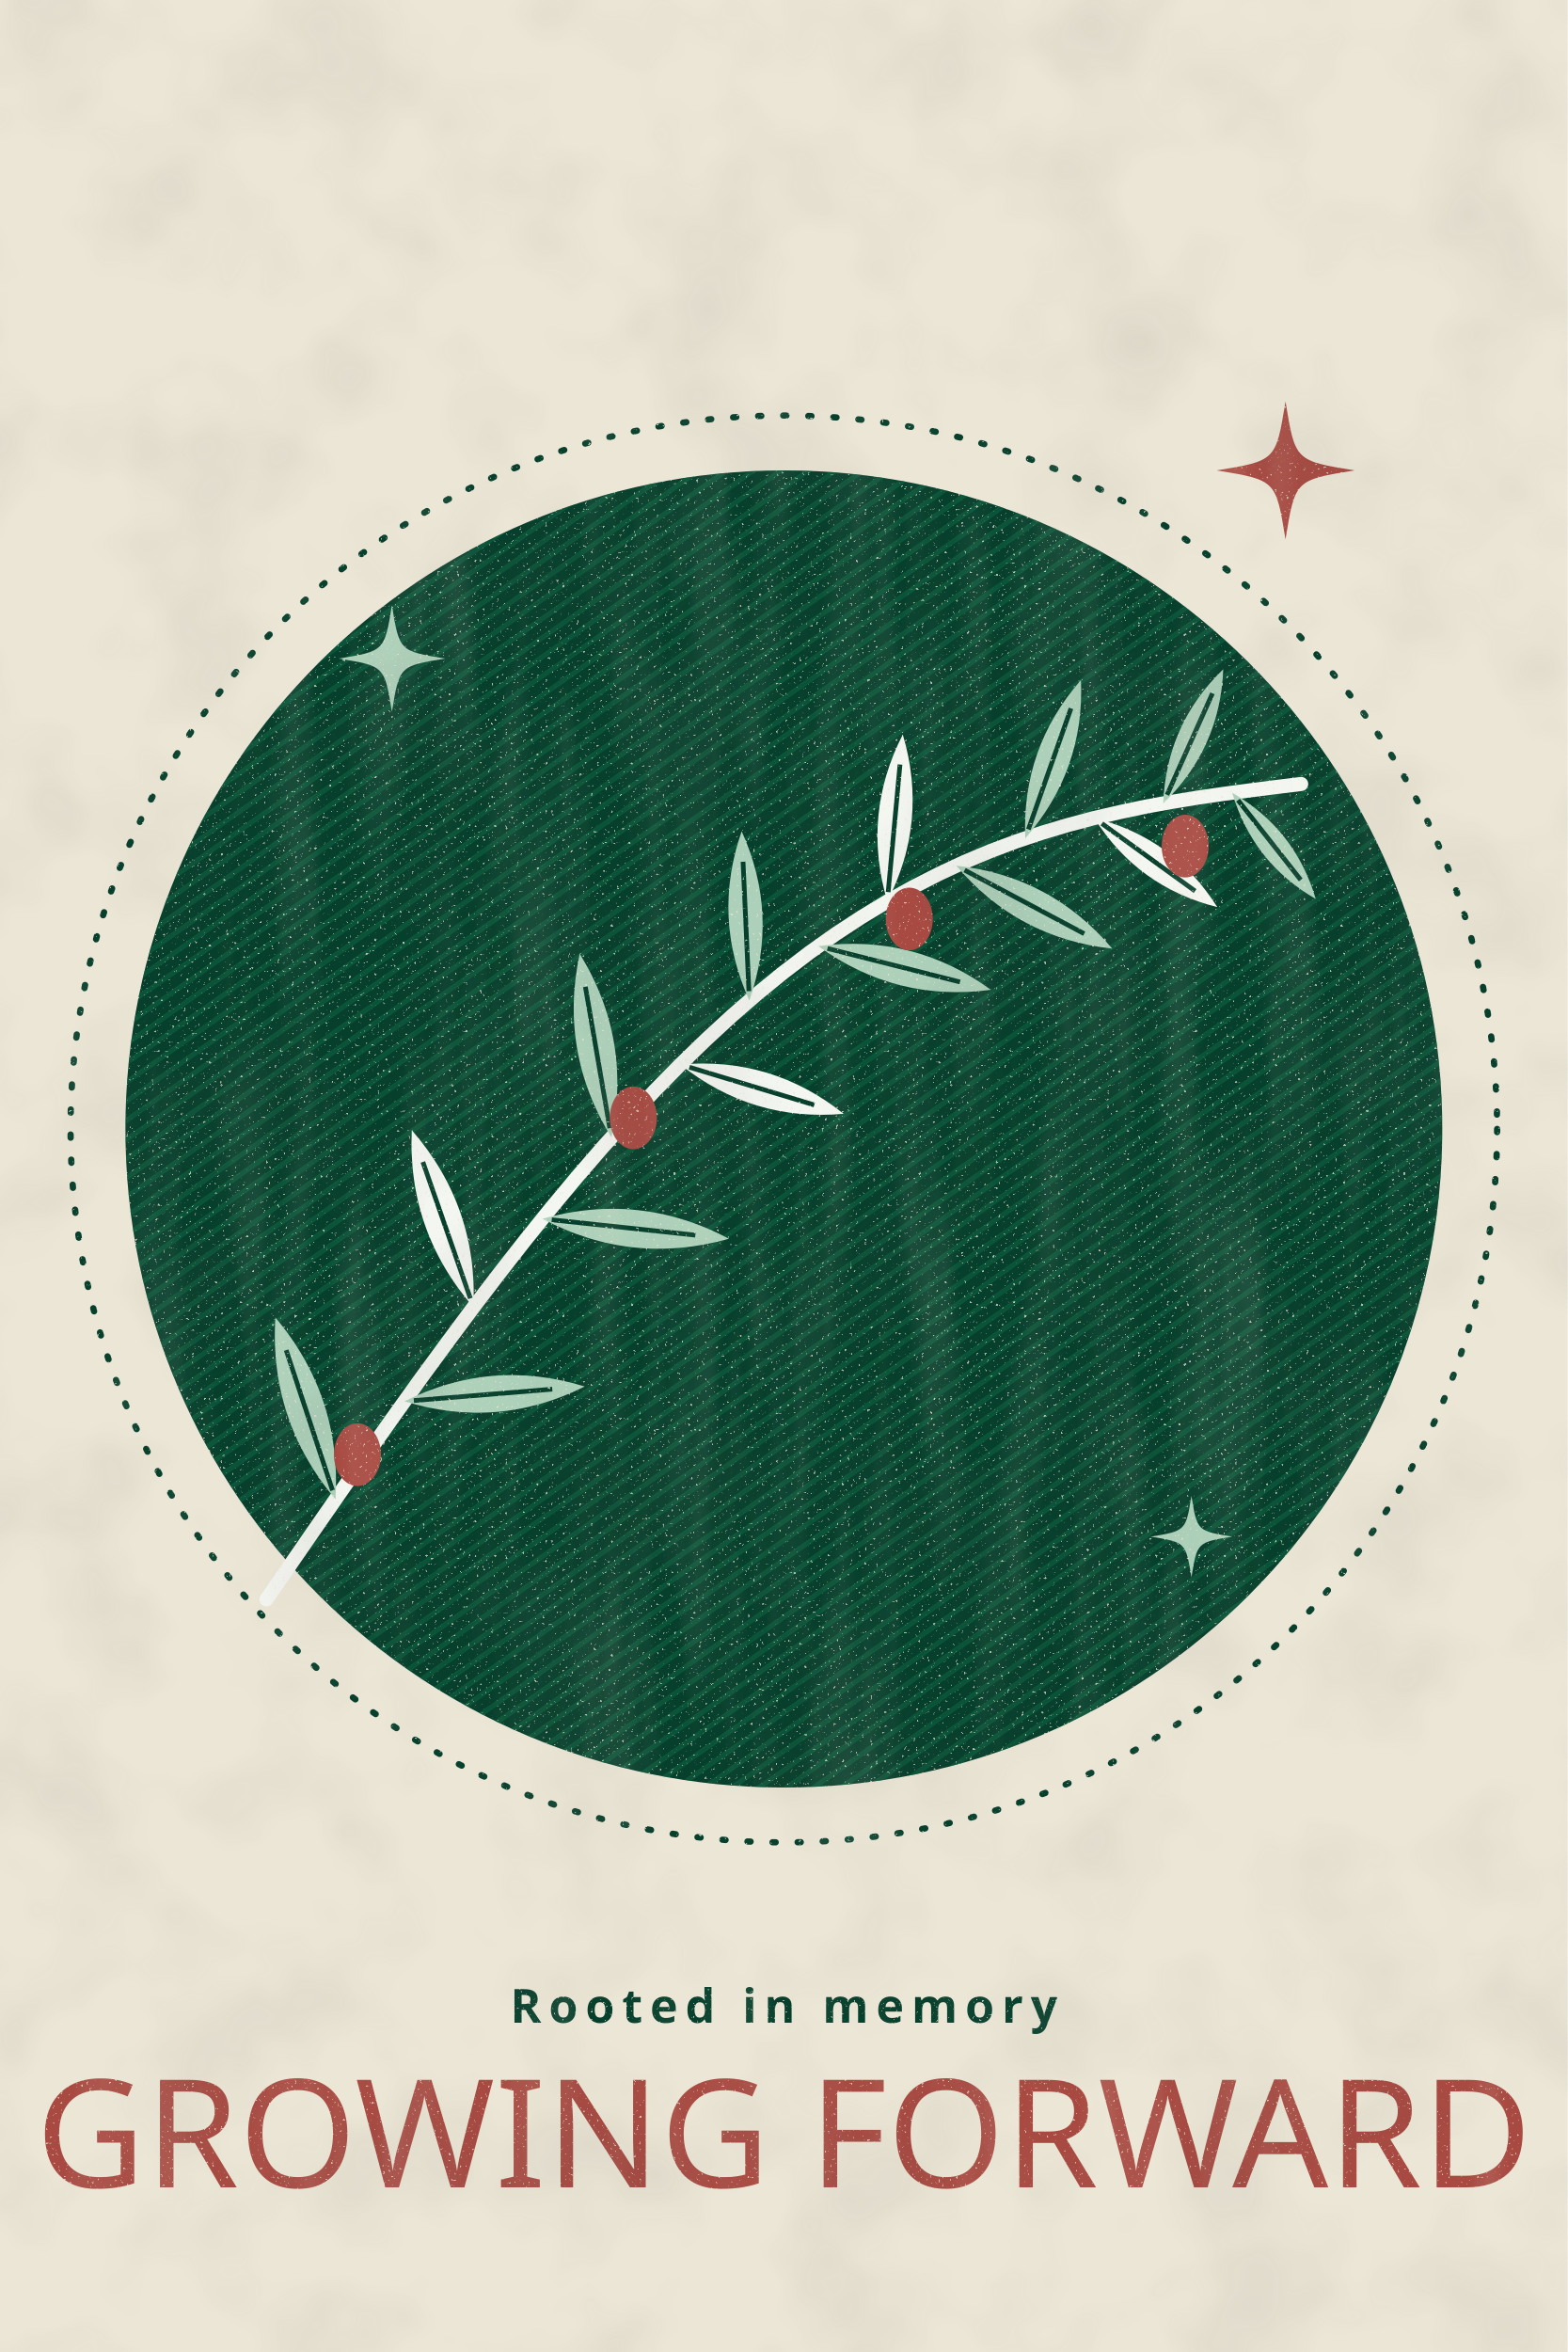
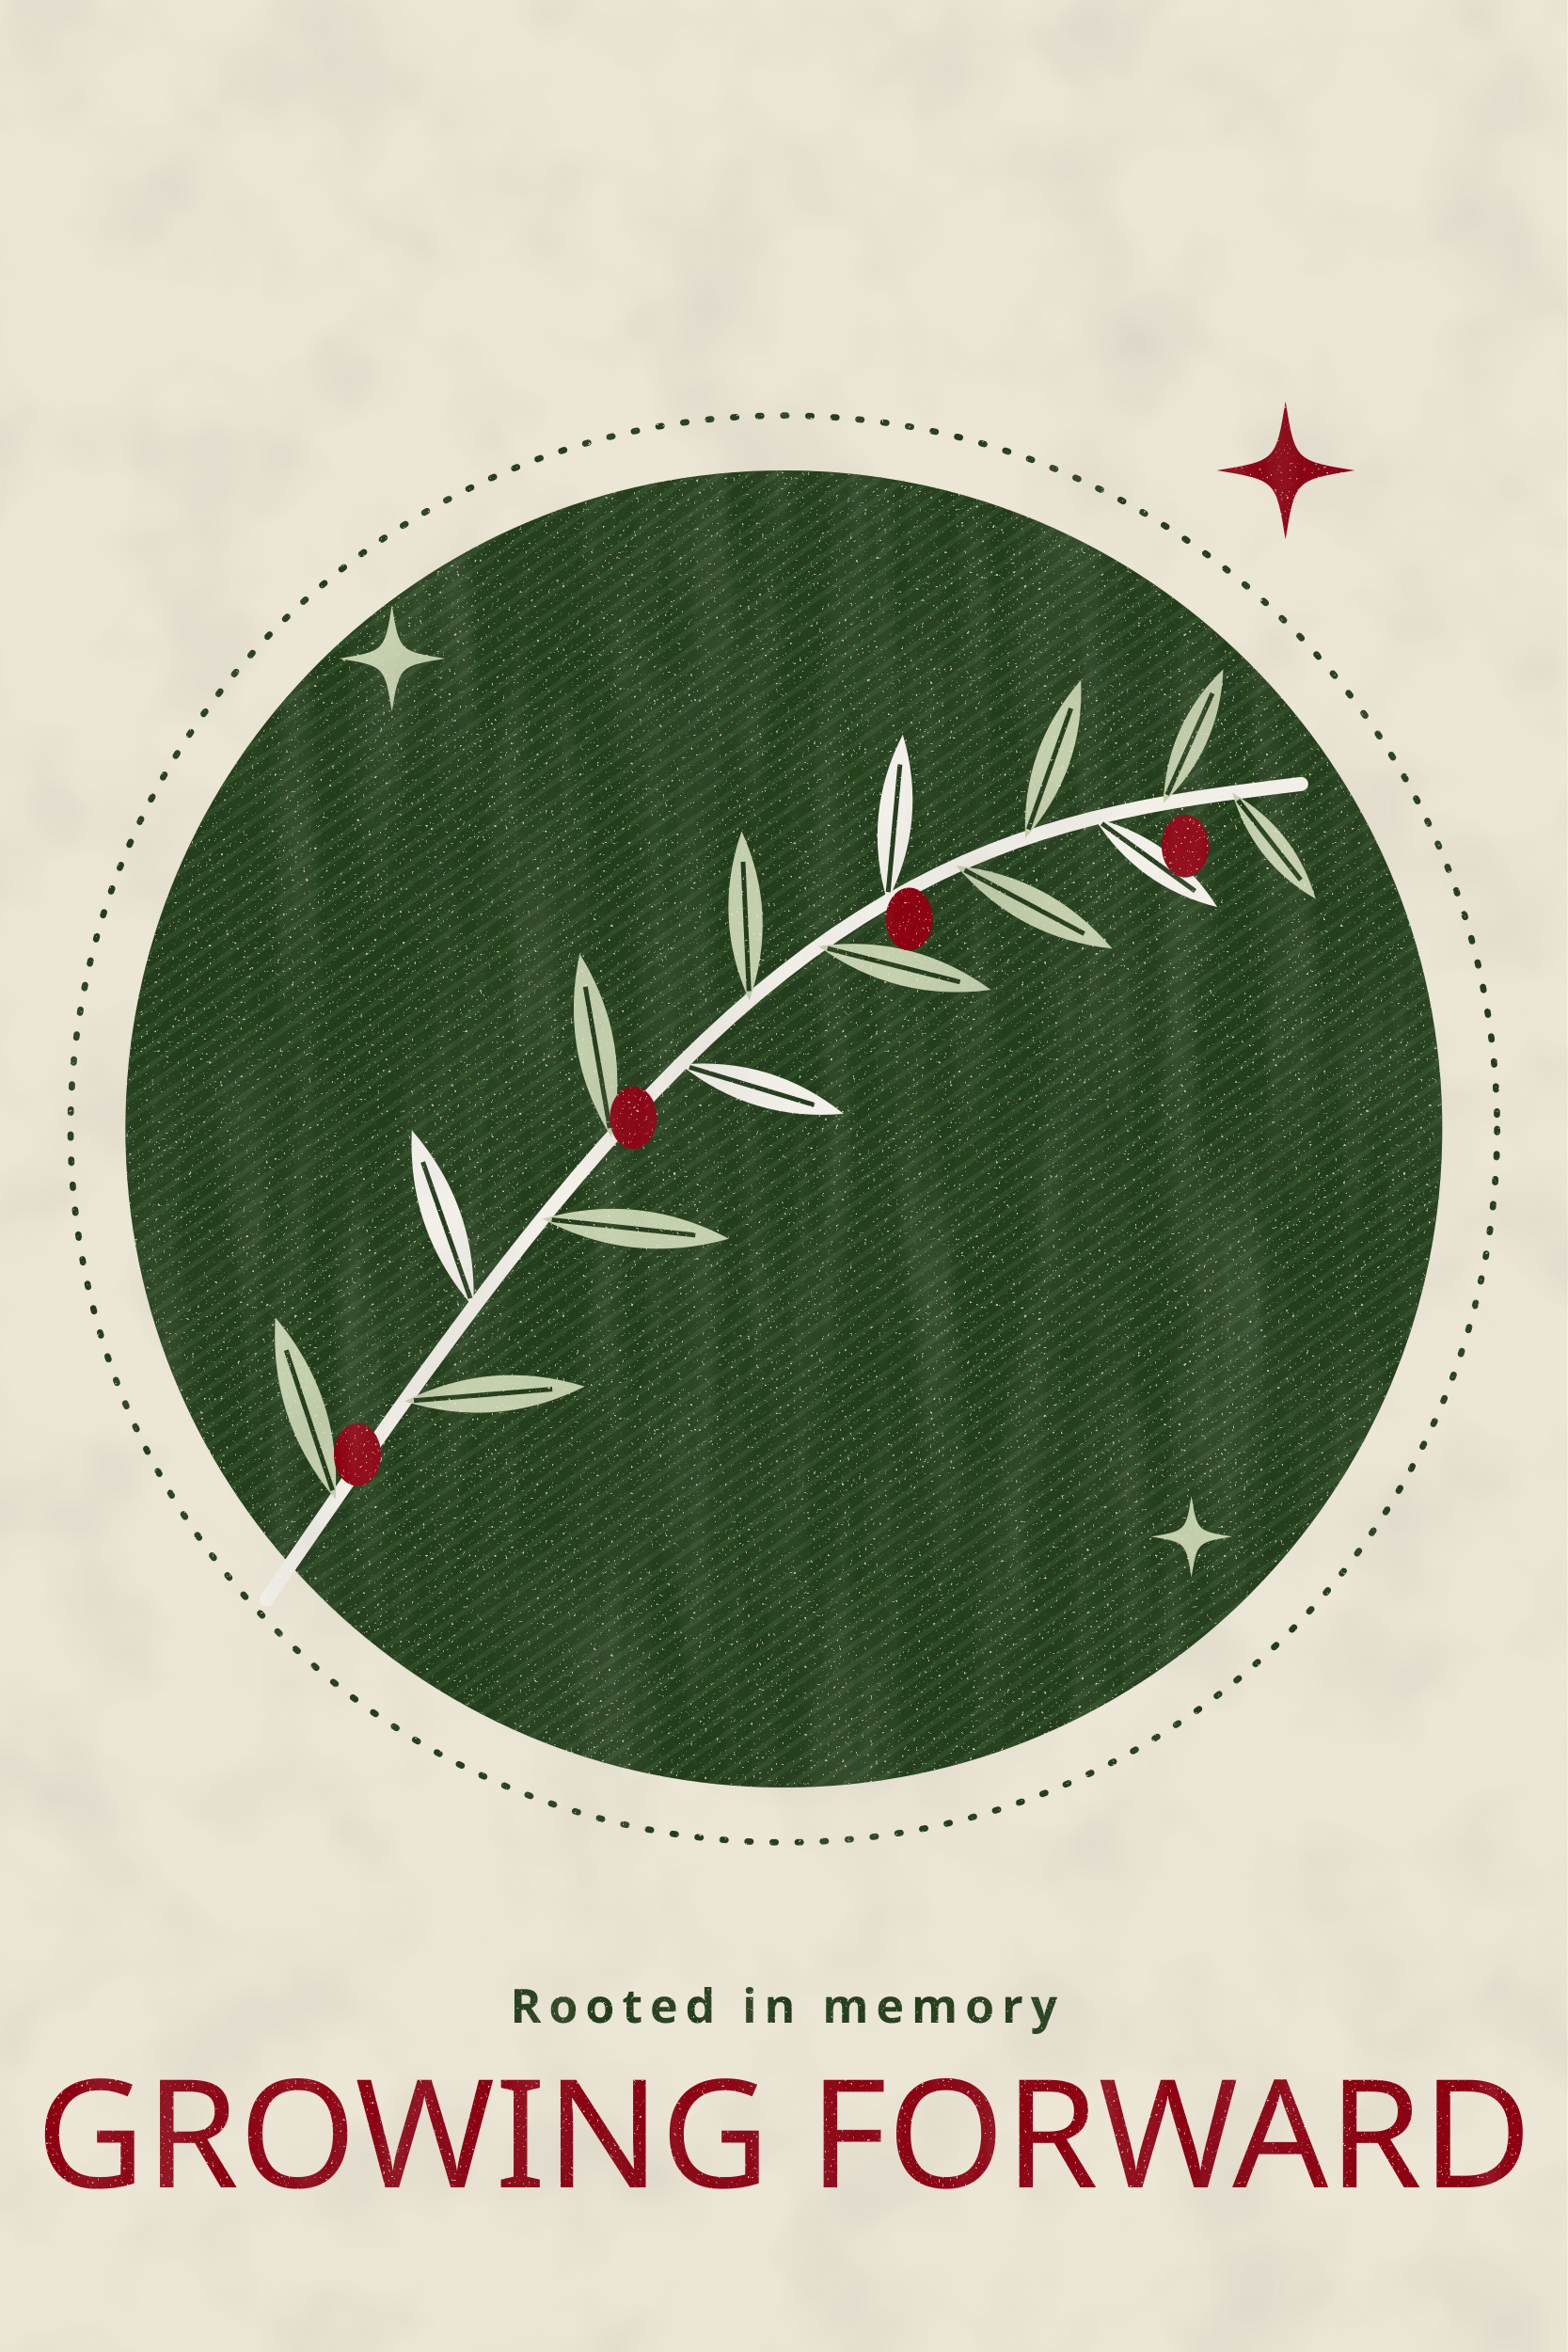
<svg xmlns="http://www.w3.org/2000/svg" viewBox="0 0 1000 1500" width="1000" height="1500">
  <style>
    @font-face{font-family:"Archivo";font-weight:100 900;src:url(fonts/Archivo.woff2) format("woff2")}
    @font-face{font-family:"Archivo Black";src:url(fonts/ArchivoBlack.woff2) format("woff2")}
    .wood{font-family:"Archivo Black","Archivo",sans-serif;text-transform:uppercase}
    .label{font-family:"Archivo",sans-serif;font-weight:800;text-transform:uppercase;letter-spacing:.16em}
  </style>
  <defs>
    <filter id="ink" x="-5%" y="-5%" width="110%" height="110%" color-interpolation-filters="sRGB">
      <feTurbulence type="fractalNoise" baseFrequency=".55" numOctaves="2" seed="7" result="n1" />
      <feColorMatrix in="n1" values="0 0 0 0 0  0 0 0 0 0  0 0 0 0 0  -9 0 0 0 7.1" result="g1" />
      <feComponentTransfer in="g1" result="grain">
        <feFuncA type="linear" slope=".75" intercept=".25" />
      </feComponentTransfer>
      <feTurbulence type="fractalNoise" baseFrequency=".035 .004" numOctaves="3" seed="15" result="n2" />
      <feColorMatrix in="n2" values="0 0 0 0 0  0 0 0 0 0  0 0 0 0 0  -1.2 0 0 0 1.5" result="w1" />
      <feComponentTransfer in="w1" result="wear">
        <feFuncA type="linear" slope=".2" intercept=".8" />
      </feComponentTransfer>
      <feComposite in="grain" in2="wear" operator="arithmetic" k1="1" result="mask" />
      <feComposite in="SourceGraphic" in2="mask" operator="in" />
    </filter>
    <filter id="tooth" x="0" y="0" width="100%" height="100%">
      <feTurbulence type="fractalNoise" baseFrequency=".012" numOctaves="3" seed="28" />
      <feColorMatrix values="0 0 0 0 .1  0 0 0 0 .1  0 0 0 0 .09  0 0 0 -1.4 .8" />
    </filter>
    <pattern id="dots-l-ink" width="9" height="9" patternUnits="userSpaceOnUse" patternTransform="rotate(45)">
      <circle cx="4.5" cy="4.5" r="2.2" fill="#1b1c1a" />
    </pattern>
    <pattern id="dots-m-ink" width="9" height="9" patternUnits="userSpaceOnUse" patternTransform="rotate(45)">
      <circle cx="4.5" cy="4.5" r="3.3" fill="#1b1c1a" />
    </pattern>
    <pattern id="lines-ink" width="10" height="10" patternUnits="userSpaceOnUse" patternTransform="rotate(-35)">
      <rect width="10" height="3.2" fill="#1b1c1a" />
    </pattern>
    <pattern id="dots-l-paper" width="9" height="9" patternUnits="userSpaceOnUse" patternTransform="rotate(45)">
-       <circle cx="4.5" cy="4.5" r="2.2" fill="#f4f6f1" />
+       <circle cx="4.5" cy="4.5" r="2.2" fill="#f3f0ea" />
    </pattern>
    <pattern id="dots-m-paper" width="9" height="9" patternUnits="userSpaceOnUse" patternTransform="rotate(45)">
-       <circle cx="4.5" cy="4.5" r="3.3" fill="#f4f6f1" />
+       <circle cx="4.5" cy="4.5" r="3.3" fill="#f3f0ea" />
    </pattern>
    <pattern id="lines-paper" width="10" height="10" patternUnits="userSpaceOnUse" patternTransform="rotate(-35)">
-       <rect width="10" height="3.2" fill="#f4f6f1" />
+       <rect width="10" height="3.2" fill="#f3f0ea" />
    </pattern>
    <pattern id="dots-l-cream" width="9" height="9" patternUnits="userSpaceOnUse" patternTransform="rotate(45)">
-       <circle cx="4.5" cy="4.5" r="2.2" fill="#dfe8df" />
+       <circle cx="4.5" cy="4.5" r="2.2" fill="#e4ddcc" />
    </pattern>
    <pattern id="dots-m-cream" width="9" height="9" patternUnits="userSpaceOnUse" patternTransform="rotate(45)">
-       <circle cx="4.5" cy="4.5" r="3.3" fill="#dfe8df" />
+       <circle cx="4.5" cy="4.5" r="3.3" fill="#e4ddcc" />
    </pattern>
    <pattern id="lines-cream" width="10" height="10" patternUnits="userSpaceOnUse" patternTransform="rotate(-35)">
-       <rect width="10" height="3.2" fill="#dfe8df" />
+       <rect width="10" height="3.2" fill="#e4ddcc" />
    </pattern>
    <pattern id="dots-l-warm" width="9" height="9" patternUnits="userSpaceOnUse" patternTransform="rotate(45)">
      <circle cx="4.5" cy="4.5" r="2.2" fill="#ece6d6" />
    </pattern>
    <pattern id="dots-m-warm" width="9" height="9" patternUnits="userSpaceOnUse" patternTransform="rotate(45)">
      <circle cx="4.5" cy="4.5" r="3.3" fill="#ece6d6" />
    </pattern>
    <pattern id="lines-warm" width="10" height="10" patternUnits="userSpaceOnUse" patternTransform="rotate(-35)">
      <rect width="10" height="3.2" fill="#ece6d6" />
    </pattern>
    <pattern id="dots-l-green" width="9" height="9" patternUnits="userSpaceOnUse" patternTransform="rotate(45)">
-       <circle cx="4.5" cy="4.5" r="2.2" fill="#0d6844" />
+       <circle cx="4.5" cy="4.5" r="2.2" fill="#36592c" />
    </pattern>
    <pattern id="dots-m-green" width="9" height="9" patternUnits="userSpaceOnUse" patternTransform="rotate(45)">
-       <circle cx="4.5" cy="4.5" r="3.3" fill="#0d6844" />
+       <circle cx="4.5" cy="4.5" r="3.3" fill="#36592c" />
    </pattern>
    <pattern id="lines-green" width="10" height="10" patternUnits="userSpaceOnUse" patternTransform="rotate(-35)">
-       <rect width="10" height="3.2" fill="#0d6844" />
+       <rect width="10" height="3.2" fill="#36592c" />
    </pattern>
    <pattern id="dots-l-emerald" width="9" height="9" patternUnits="userSpaceOnUse" patternTransform="rotate(45)">
-       <circle cx="4.5" cy="4.5" r="2.2" fill="#16845a" />
+       <circle cx="4.5" cy="4.5" r="2.2" fill="#4f7a3d" />
    </pattern>
    <pattern id="dots-m-emerald" width="9" height="9" patternUnits="userSpaceOnUse" patternTransform="rotate(45)">
-       <circle cx="4.5" cy="4.5" r="3.3" fill="#16845a" />
+       <circle cx="4.5" cy="4.5" r="3.3" fill="#4f7a3d" />
    </pattern>
    <pattern id="lines-emerald" width="10" height="10" patternUnits="userSpaceOnUse" patternTransform="rotate(-35)">
-       <rect width="10" height="3.2" fill="#16845a" />
+       <rect width="10" height="3.2" fill="#4f7a3d" />
    </pattern>
    <pattern id="dots-l-forest" width="9" height="9" patternUnits="userSpaceOnUse" patternTransform="rotate(45)">
-       <circle cx="4.5" cy="4.5" r="2.2" fill="#063f2c" />
+       <circle cx="4.5" cy="4.5" r="2.2" fill="#233d1c" />
    </pattern>
    <pattern id="dots-m-forest" width="9" height="9" patternUnits="userSpaceOnUse" patternTransform="rotate(45)">
-       <circle cx="4.5" cy="4.5" r="3.3" fill="#063f2c" />
+       <circle cx="4.5" cy="4.5" r="3.3" fill="#233d1c" />
    </pattern>
    <pattern id="lines-forest" width="10" height="10" patternUnits="userSpaceOnUse" patternTransform="rotate(-35)">
-       <rect width="10" height="3.2" fill="#063f2c" />
+       <rect width="10" height="3.2" fill="#233d1c" />
    </pattern>
    <pattern id="dots-l-acid" width="9" height="9" patternUnits="userSpaceOnUse" patternTransform="rotate(45)">
-       <circle cx="4.5" cy="4.5" r="2.2" fill="#acd0b9" />
+       <circle cx="4.5" cy="4.5" r="2.2" fill="#c3cfac" />
    </pattern>
    <pattern id="dots-m-acid" width="9" height="9" patternUnits="userSpaceOnUse" patternTransform="rotate(45)">
-       <circle cx="4.5" cy="4.5" r="3.3" fill="#acd0b9" />
+       <circle cx="4.5" cy="4.5" r="3.3" fill="#c3cfac" />
    </pattern>
    <pattern id="lines-acid" width="10" height="10" patternUnits="userSpaceOnUse" patternTransform="rotate(-35)">
-       <rect width="10" height="3.2" fill="#acd0b9" />
+       <rect width="10" height="3.2" fill="#c3cfac" />
    </pattern>
    <pattern id="dots-l-red" width="9" height="9" patternUnits="userSpaceOnUse" patternTransform="rotate(45)">
-       <circle cx="4.5" cy="4.5" r="2.2" fill="#a84a42" />
+       <circle cx="4.5" cy="4.5" r="2.2" fill="#8c0011" />
    </pattern>
    <pattern id="dots-m-red" width="9" height="9" patternUnits="userSpaceOnUse" patternTransform="rotate(45)">
-       <circle cx="4.5" cy="4.5" r="3.3" fill="#a84a42" />
+       <circle cx="4.5" cy="4.5" r="3.3" fill="#8c0011" />
    </pattern>
    <pattern id="lines-red" width="10" height="10" patternUnits="userSpaceOnUse" patternTransform="rotate(-35)">
-       <rect width="10" height="3.2" fill="#a84a42" />
+       <rect width="10" height="3.2" fill="#8c0011" />
    </pattern>
    <pattern id="dots-l-shade" width="9" height="9" patternUnits="userSpaceOnUse" patternTransform="rotate(45)">
-       <circle cx="4.5" cy="4.5" r="2.2" fill="#933f38" />
+       <circle cx="4.5" cy="4.5" r="2.2" fill="#6e000d" />
    </pattern>
    <pattern id="dots-m-shade" width="9" height="9" patternUnits="userSpaceOnUse" patternTransform="rotate(45)">
-       <circle cx="4.5" cy="4.5" r="3.3" fill="#933f38" />
+       <circle cx="4.5" cy="4.5" r="3.3" fill="#6e000d" />
    </pattern>
    <pattern id="lines-shade" width="10" height="10" patternUnits="userSpaceOnUse" patternTransform="rotate(-35)">
-       <rect width="10" height="3.2" fill="#933f38" />
+       <rect width="10" height="3.2" fill="#6e000d" />
    </pattern>
  </defs>
  <rect width="1000" height="1500" fill="#ece6d6" />
  <g filter="url(#ink)">
-     <circle cx="500" cy="720" r="420" fill="#063f2c" />
+     <circle cx="500" cy="720" r="420" fill="#233d1c" />
    <circle cx="500" cy="720" r="420" fill="url(#lines-green)" opacity=".5" />
-     <circle cx="500" cy="720" r="455" fill="none" stroke="#063f2c" stroke-width="4" stroke-dasharray="2 14" stroke-linecap="round" />
-     <path d="M170 1020 186.5 996 203 972.1 219.5 948.3 236 924.7 252.5 901.4 269 878.4 285.5 855.9 302 833.7 318.5 812.1 335 791 351.5 770.5 368 750.7 384.5 731.6 401 713.3 417.5 695.7 434 678.9 450.5 662.9 467 647.7 483.5 633.4 500 620 516.5 607.4 533 595.7 549.5 584.9 566 574.9 582.5 565.7 599 557.3 615.5 549.6 632 542.7 648.5 536.5 665 531 681.5 526.1 698 521.7 714.5 517.9 731 514.4 747.5 511.4 764 508.7 780.5 506.3 797 504.1 813.5 502 830 500 " fill="none" stroke="#f4f6f1" stroke-width="9" stroke-linecap="round" />
+     <circle cx="500" cy="720" r="455" fill="none" stroke="#233d1c" stroke-width="4" stroke-dasharray="2 14" stroke-linecap="round" />
+     <path d="M170 1020 186.5 996 203 972.1 219.5 948.3 236 924.7 252.5 901.4 269 878.4 285.5 855.9 302 833.7 318.5 812.1 335 791 351.5 770.5 368 750.7 384.5 731.6 401 713.3 417.5 695.7 434 678.9 450.5 662.9 467 647.7 483.5 633.4 500 620 516.5 607.4 533 595.7 549.5 584.9 566 574.9 582.5 565.7 599 557.3 615.5 549.6 632 542.7 648.5 536.5 665 531 681.5 526.1 698 521.7 714.5 517.9 731 514.4 747.5 511.4 764 508.7 780.5 506.3 797 504.1 813.5 502 830 500 " fill="none" stroke="#f3f0ea" stroke-width="9" stroke-linecap="round" />
    <g transform="translate(214 956.2) rotate(-108.3)">
-       <path d="M0 0Q61.1 -24.4 122.1 0Q61.1 24.4 0 0Z" fill="#acd0b9" />
-       <path d="M6 0H100.2" stroke="#063f2c" stroke-width="3" />
+       <path d="M0 0Q61.1 -24.4 122.1 0Q61.1 24.4 0 0Z" fill="#c3cfac" />
+       <path d="M6 0H100.2" stroke="#233d1c" stroke-width="3" />
    </g>
    <g transform="translate(258 893.7) rotate(-4.7)">
-       <path d="M0 0Q57.7 -23.1 115.4 0Q57.7 23.1 0 0Z" fill="#acd0b9" />
-       <path d="M6 0H94.6" stroke="#063f2c" stroke-width="3" />
+       <path d="M0 0Q57.7 -23.1 115.4 0Q57.7 23.1 0 0Z" fill="#c3cfac" />
+       <path d="M6 0H94.6" stroke="#233d1c" stroke-width="3" />
    </g>
-     <ellipse cx="228" cy="927.7" rx="15" ry="20" fill="#a84a42" />
+     <ellipse cx="228" cy="927.7" rx="15" ry="20" fill="#8c0011" />
    <g transform="translate(302 833.7) rotate(-109.2)">
-       <path d="M0 0Q59.8 -23.9 119.6 0Q59.8 23.9 0 0Z" fill="#f4f6f1" />
-       <path d="M6 0H98.1" stroke="#063f2c" stroke-width="3" />
+       <path d="M0 0Q59.8 -23.9 119.6 0Q59.8 23.9 0 0Z" fill="#f3f0ea" />
+       <path d="M6 0H98.1" stroke="#233d1c" stroke-width="3" />
    </g>
    <g transform="translate(346 777.3) rotate(6.1)">
-       <path d="M0 0Q59.8 -23.9 119.7 0Q59.8 23.9 0 0Z" fill="#acd0b9" />
-       <path d="M6 0H98.1" stroke="#063f2c" stroke-width="3" />
+       <path d="M0 0Q59.8 -23.9 119.7 0Q59.8 23.9 0 0Z" fill="#c3cfac" />
+       <path d="M6 0H98.1" stroke="#233d1c" stroke-width="3" />
    </g>
    <g transform="translate(390 725.4) rotate(-99.8)">
-       <path d="M0 0Q59.5 -23.8 118.9 0Q59.5 23.8 0 0Z" fill="#acd0b9" />
-       <path d="M6 0H97.5" stroke="#063f2c" stroke-width="3" />
+       <path d="M0 0Q59.5 -23.8 118.9 0Q59.5 23.8 0 0Z" fill="#c3cfac" />
+       <path d="M6 0H97.5" stroke="#233d1c" stroke-width="3" />
    </g>
    <g transform="translate(434 678.9) rotate(16.8)">
-       <path d="M0 0Q54.4 -21.8 108.8 0Q54.4 21.8 0 0Z" fill="#f4f6f1" />
-       <path d="M6 0H89.2" stroke="#063f2c" stroke-width="3" />
+       <path d="M0 0Q54.4 -21.8 108.8 0Q54.4 21.8 0 0Z" fill="#f3f0ea" />
+       <path d="M6 0H89.2" stroke="#233d1c" stroke-width="3" />
    </g>
-     <ellipse cx="404" cy="712.9" rx="15" ry="20" fill="#a84a42" />
+     <ellipse cx="404" cy="712.9" rx="15" ry="20" fill="#8c0011" />
    <g transform="translate(478 638.1) rotate(-92.6)">
-       <path d="M0 0Q54 -21.6 108.1 0Q54 21.6 0 0Z" fill="#acd0b9" />
-       <path d="M6 0H88.6" stroke="#063f2c" stroke-width="3" />
+       <path d="M0 0Q54 -21.6 108.1 0Q54 21.6 0 0Z" fill="#c3cfac" />
+       <path d="M6 0H88.6" stroke="#233d1c" stroke-width="3" />
    </g>
    <g transform="translate(522 603.4) rotate(14.2)">
-       <path d="M0 0Q56.8 -22.7 113.6 0Q56.8 22.7 0 0Z" fill="#acd0b9" />
-       <path d="M6 0H93.2" stroke="#063f2c" stroke-width="3" />
+       <path d="M0 0Q56.8 -22.7 113.6 0Q56.8 22.7 0 0Z" fill="#c3cfac" />
+       <path d="M6 0H93.2" stroke="#233d1c" stroke-width="3" />
    </g>
    <g transform="translate(566 574.9) rotate(-84.7)">
-       <path d="M0 0Q53.5 -21.4 106.9 0Q53.5 21.4 0 0Z" fill="#f4f6f1" />
-       <path d="M6 0H87.7" stroke="#063f2c" stroke-width="3" />
+       <path d="M0 0Q53.5 -21.4 106.9 0Q53.5 21.4 0 0Z" fill="#f3f0ea" />
+       <path d="M6 0H87.7" stroke="#233d1c" stroke-width="3" />
    </g>
    <g transform="translate(610 552.1) rotate(28)">
-       <path d="M0 0Q56.3 -22.5 112.7 0Q56.3 22.5 0 0Z" fill="#acd0b9" />
-       <path d="M6 0H92.4" stroke="#063f2c" stroke-width="3" />
+       <path d="M0 0Q56.3 -22.5 112.7 0Q56.3 22.5 0 0Z" fill="#c3cfac" />
+       <path d="M6 0H92.4" stroke="#233d1c" stroke-width="3" />
    </g>
-     <ellipse cx="580" cy="586.1" rx="15" ry="20" fill="#a84a42" />
+     <ellipse cx="580" cy="586.1" rx="15" ry="20" fill="#8c0011" />
    <g transform="translate(654 534.6) rotate(-70.6)">
-       <path d="M0 0Q53.5 -21.4 107 0Q53.5 21.4 0 0Z" fill="#acd0b9" />
-       <path d="M6 0H87.8" stroke="#063f2c" stroke-width="3" />
+       <path d="M0 0Q53.5 -21.4 107 0Q53.5 21.4 0 0Z" fill="#c3cfac" />
+       <path d="M6 0H87.8" stroke="#233d1c" stroke-width="3" />
    </g>
    <g transform="translate(698 521.7) rotate(35.9)">
-       <path d="M0 0Q48.4 -19.4 96.9 0Q48.4 19.4 0 0Z" fill="#f4f6f1" />
-       <path d="M6 0H79.4" stroke="#063f2c" stroke-width="3" />
+       <path d="M0 0Q48.4 -19.4 96.9 0Q48.4 19.4 0 0Z" fill="#f3f0ea" />
+       <path d="M6 0H79.4" stroke="#233d1c" stroke-width="3" />
    </g>
    <g transform="translate(742 512.4) rotate(-65.9)">
-       <path d="M0 0Q46.9 -18.8 93.8 0Q46.9 18.8 0 0Z" fill="#acd0b9" />
-       <path d="M6 0H76.9" stroke="#063f2c" stroke-width="3" />
+       <path d="M0 0Q46.9 -18.8 93.8 0Q46.9 18.8 0 0Z" fill="#c3cfac" />
+       <path d="M6 0H76.9" stroke="#233d1c" stroke-width="3" />
    </g>
    <g transform="translate(786 505.6) rotate(51.8)">
-       <path d="M0 0Q43.1 -17.2 86.2 0Q43.1 17.2 0 0Z" fill="#acd0b9" />
-       <path d="M6 0H70.7" stroke="#063f2c" stroke-width="3" />
+       <path d="M0 0Q43.1 -17.2 86.2 0Q43.1 17.2 0 0Z" fill="#c3cfac" />
+       <path d="M6 0H70.7" stroke="#233d1c" stroke-width="3" />
    </g>
-     <ellipse cx="756" cy="539.6" rx="15" ry="20" fill="#a84a42" />
-     <path d="M250 386C254.76 415.24 254.76 415.24 284 420C254.76 424.76 254.76 424.76 250 454C245.24 424.76 245.24 424.76 216 420C245.24 415.24 245.24 415.24 250 386Z" fill="#acd0b9" />
-     <path d="M760 954C763.64 976.36 763.64 976.36 786 980C763.64 983.64 763.64 983.64 760 1006C756.36 983.64 756.36 983.64 734 980C756.36 976.36 756.36 976.36 760 954Z" fill="#acd0b9" />
-     <path d="M820 256C826.16 293.84 826.16 293.84 864 300C826.16 306.16 826.16 306.16 820 344C813.84 306.16 813.84 306.16 776 300C813.84 293.84 813.84 293.84 820 256Z" fill="#a84a42" />
-     <text class="label" x="500" y="1290" text-anchor="middle" font-size="30" fill="#063f2c">Rooted in memory</text>
-     <text class="wood" x="500" y="1395" text-anchor="middle" font-size="96" textLength="640" lengthAdjust="spacingAndGlyphs" fill="#a84a42">GROWING FORWARD</text>
+     <ellipse cx="756" cy="539.6" rx="15" ry="20" fill="#8c0011" />
+     <path d="M250 386C254.76 415.24 254.76 415.24 284 420C254.76 424.76 254.76 424.76 250 454C245.24 424.76 245.24 424.76 216 420C245.24 415.24 245.24 415.24 250 386Z" fill="#c3cfac" />
+     <path d="M760 954C763.64 976.36 763.64 976.36 786 980C763.64 983.64 763.64 983.64 760 1006C756.36 983.64 756.36 983.64 734 980C756.36 976.36 756.36 976.36 760 954Z" fill="#c3cfac" />
+     <path d="M820 256C826.16 293.84 826.16 293.84 864 300C826.16 306.16 826.16 306.16 820 344C813.84 306.16 813.84 306.16 776 300C813.84 293.84 813.84 293.84 820 256Z" fill="#8c0011" />
+     <text class="label" x="500" y="1290" text-anchor="middle" font-size="30" fill="#233d1c">Rooted in memory</text>
+     <text class="wood" x="500" y="1395" text-anchor="middle" font-size="96" textLength="640" lengthAdjust="spacingAndGlyphs" fill="#8c0011">GROWING FORWARD</text>
  </g>
  <rect width="1000" height="1500" filter="url(#tooth)" opacity="0.14" />
</svg>
